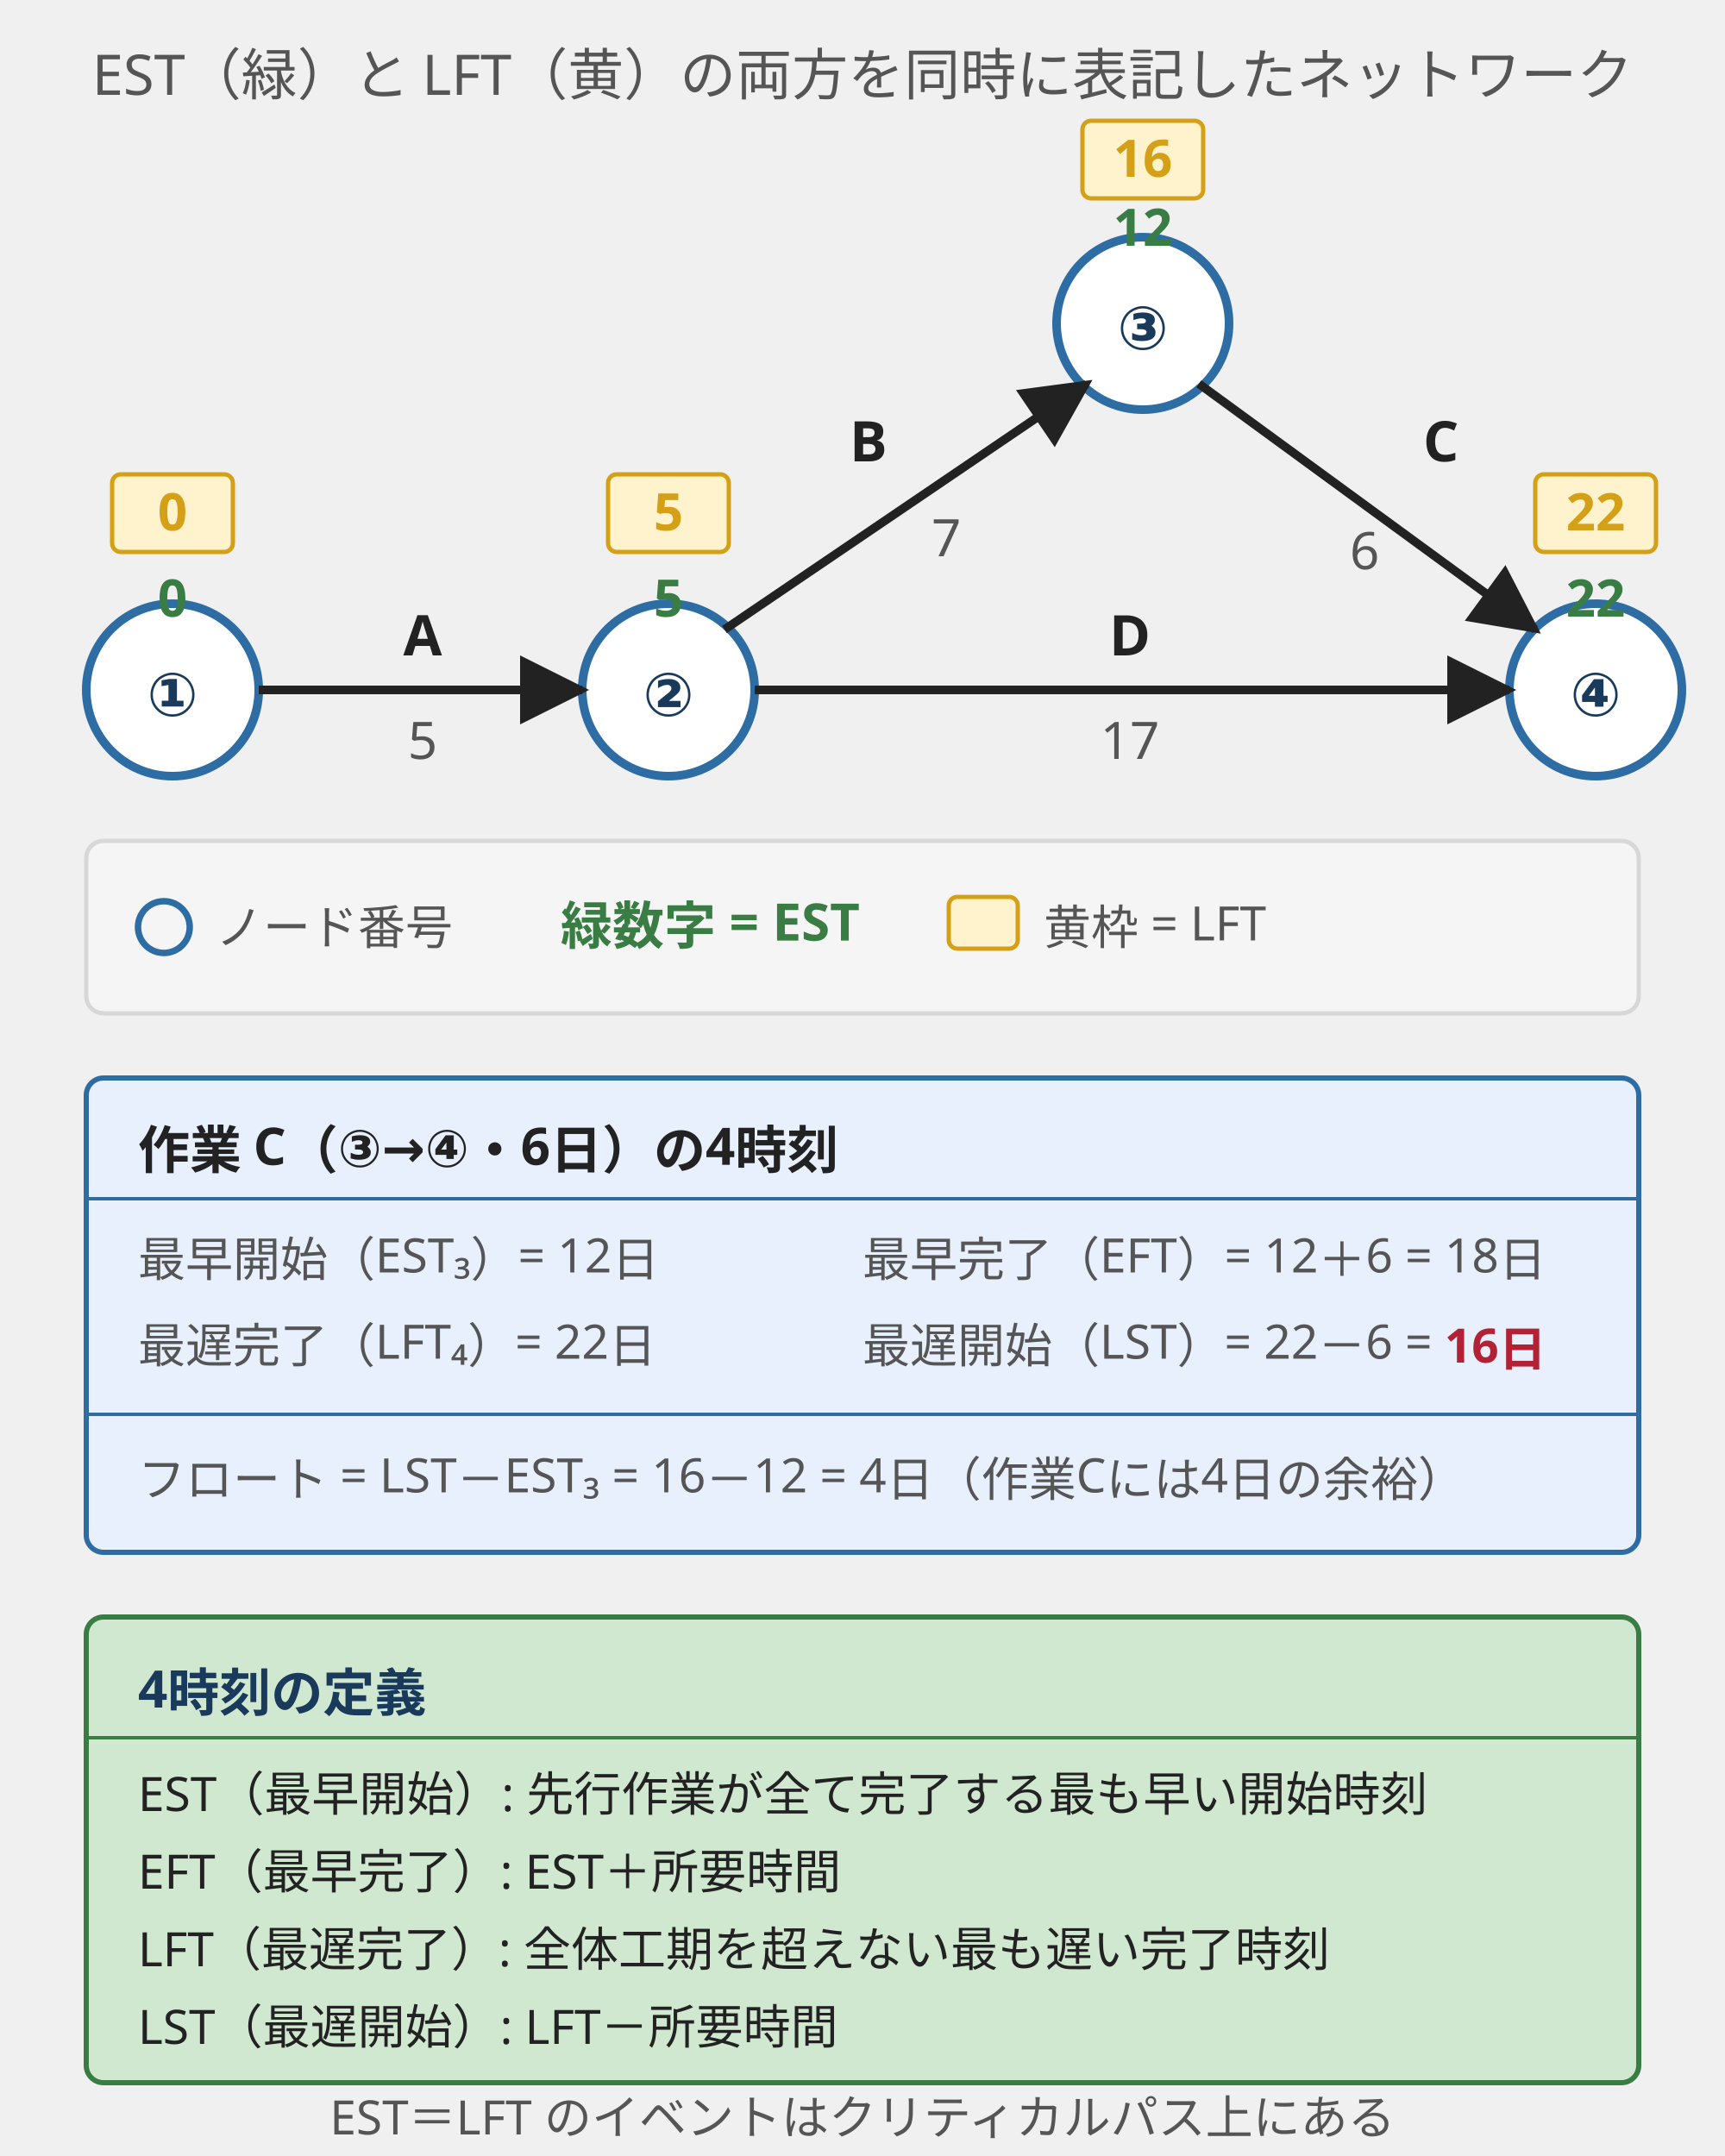
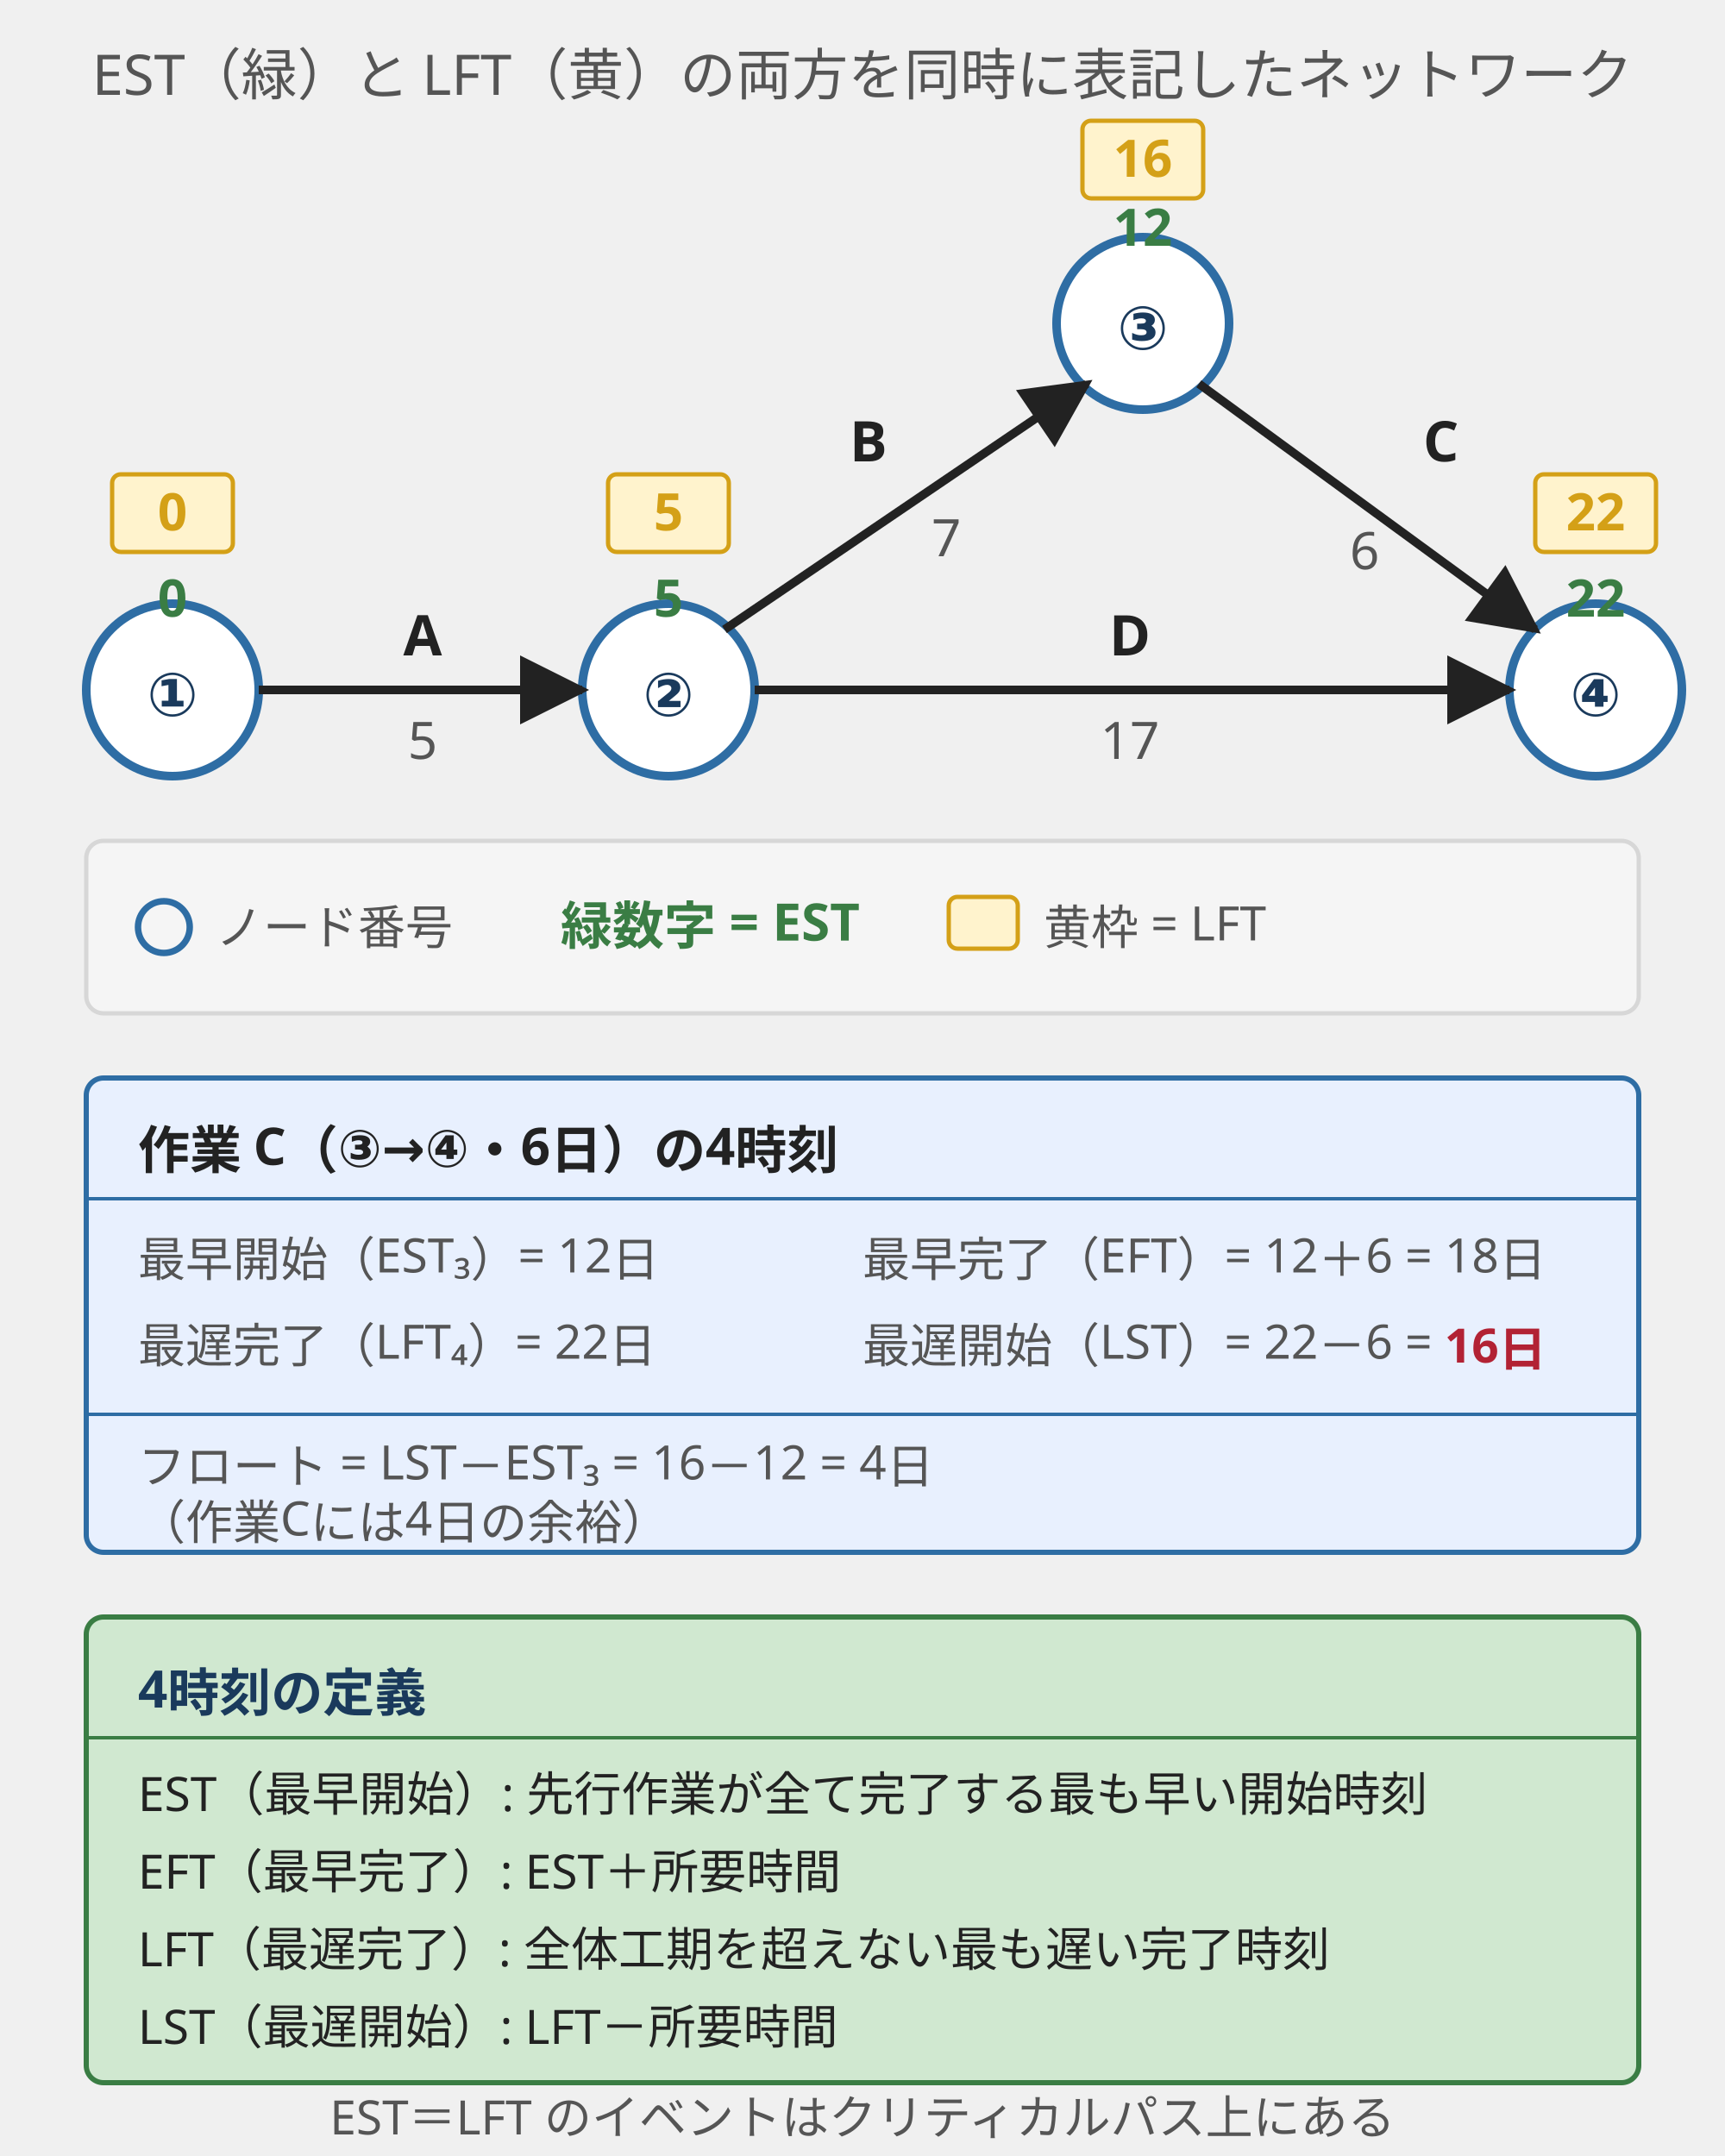
<svg xmlns="http://www.w3.org/2000/svg" viewBox="0 0 400 500" style="max-width:400px;width:100%" role="img" aria-label="4つの作業時刻（EST・LFT・EFT・LST）を1つのネットワークで確認する例">
  <defs>
    <marker id="arrow" viewBox="0 0 10 10" refX="9" refY="5" markerWidth="8" markerHeight="8" orient="auto">
      <path d="M0,0 L10,5 L0,10 z" fill="#222" />
    </marker>
  </defs>
  <style>
    .title { font-family: "Hiragino Sans","Yu Gothic",sans-serif; font-size: 13px; fill: #555; }
    .node-num { font-family: "Hiragino Sans","Yu Gothic",sans-serif; font-size: 14px; fill: #1a3a5c; font-weight: 600; }
    .activity { font-family: "Hiragino Sans","Yu Gothic",sans-serif; font-size: 13px; fill: #222; font-weight: 600; }
    .duration { font-family: "Hiragino Sans","Yu Gothic",sans-serif; font-size: 12px; fill: #555; }
    .est { font-family: "Hiragino Sans","Yu Gothic",sans-serif; font-size: 12px; fill: #3a7d44; font-weight: 700; }
    .lft-num { font-family: "Hiragino Sans","Yu Gothic",sans-serif; font-size: 12px; fill: #d4a017; font-weight: 700; }
    .lft-box { fill: #fff3cd; stroke: #d4a017; stroke-width: 1; }
    .legend-label { font-family: "Hiragino Sans","Yu Gothic",sans-serif; font-size: 12px; fill: #222; font-weight: 700; }
    .legend-sub { font-family: "Hiragino Sans","Yu Gothic",sans-serif; font-size: 11px; fill: #555; }
    .sub { font-family: "Hiragino Sans","Yu Gothic",sans-serif; font-size: 11px; fill: #555; }
    .rule-title { font-family: "Hiragino Sans","Yu Gothic",sans-serif; font-size: 12px; fill: #1a3a5c; font-weight: 700; }
    .rule-body { font-family: "Hiragino Sans","Yu Gothic",sans-serif; font-size: 11px; fill: #222; }
  </style>
  <text x="200" y="22" text-anchor="middle" class="title">EST（緑）と LFT（黄）の両方を同時に表記したネットワーク</text>
  <circle cx="40" cy="160" r="20" fill="#ffffff" stroke="#2e6da4" stroke-width="2" />
  <text x="40" y="166" text-anchor="middle" class="node-num">①</text>
  <text x="40" y="143" text-anchor="middle" class="est">0</text>
  <rect x="26" y="110" width="28" height="18" rx="2" class="lft-box" />
  <text x="40" y="123" text-anchor="middle" class="lft-num">0</text>
  <circle cx="155" cy="160" r="20" fill="#ffffff" stroke="#2e6da4" stroke-width="2" />
  <text x="155" y="166" text-anchor="middle" class="node-num">②</text>
  <text x="155" y="143" text-anchor="middle" class="est">5</text>
  <rect x="141" y="110" width="28" height="18" rx="2" class="lft-box" />
  <text x="155" y="123" text-anchor="middle" class="lft-num">5</text>
  <circle cx="265" cy="75" r="20" fill="#ffffff" stroke="#2e6da4" stroke-width="2" />
  <text x="265" y="81" text-anchor="middle" class="node-num">③</text>
  <text x="265" y="57" text-anchor="middle" class="est">12</text>
  <rect x="251" y="28" width="28" height="18" rx="2" class="lft-box" />
  <text x="265" y="41" text-anchor="middle" class="lft-num">16</text>
  <circle cx="370" cy="160" r="20" fill="#ffffff" stroke="#2e6da4" stroke-width="2" />
  <text x="370" y="166" text-anchor="middle" class="node-num">④</text>
  <text x="370" y="143" text-anchor="middle" class="est">22</text>
  <rect x="356" y="110" width="28" height="18" rx="2" class="lft-box" />
  <text x="370" y="123" text-anchor="middle" class="lft-num">22</text>
  <line x1="60" y1="160" x2="135" y2="160" stroke="#222" stroke-width="2" marker-end="url(#arrow)" />
  <text x="98" y="152" text-anchor="middle" class="activity">A</text>
  <text x="98" y="176" text-anchor="middle" class="duration">5</text>
  <line x1="168" y1="146" x2="252" y2="89" stroke="#222" stroke-width="2" marker-end="url(#arrow)" />
  <text x="197" y="107" class="activity">B</text>
  <text x="216" y="129" class="duration">7</text>
  <line x1="175" y1="160" x2="350" y2="160" stroke="#222" stroke-width="2" marker-end="url(#arrow)" />
  <text x="262" y="152" text-anchor="middle" class="activity">D</text>
  <text x="262" y="176" text-anchor="middle" class="duration">17</text>
  <line x1="278" y1="89" x2="356" y2="146" stroke="#222" stroke-width="2" marker-end="url(#arrow)" />
  <text x="330" y="107" class="activity">C</text>
  <text x="313" y="132" class="duration">6</text>
  <rect x="20" y="195" width="360" height="40" rx="4" fill="#f5f5f5" stroke="#d7d7d7" stroke-width="1" />
  <circle cx="38" cy="215" r="6" fill="none" stroke="#2e6da4" stroke-width="1.5" />
  <text x="50" y="219" class="sub">ノード番号</text>
  <text x="130" y="219" class="est">緑数字 = EST</text>
  <rect x="220" y="208" width="16" height="12" rx="2" class="lft-box" />
  <text x="242" y="219" class="sub">黄枠 = LFT</text>
  <rect x="20" y="250" width="360" height="110" rx="4" fill="#e8f0fe" stroke="#2e6da4" stroke-width="1.2" />
  <text x="32" y="271" class="legend-label">作業 C（③→④・6日）の4時刻</text>
  <line x1="20" y1="278" x2="380" y2="278" stroke="#2e6da4" stroke-width="0.8" />
  <text x="32" y="296" class="legend-sub">最早開始（EST₃）= 12日</text>
  <text x="200" y="296" class="legend-sub">最早完了（EFT）= 12＋6 = 18日</text>
  <text x="32" y="316" class="legend-sub">最遅完了（LFT₄）= 22日</text>
  <text x="200" y="316" font-family="Hiragino Sans,Yu Gothic,sans-serif" font-size="11" fill="#555">最遅開始（LST）= 22－6 = <tspan fill="#b22234" font-weight="700">16日</tspan>
  </text>
  <line x1="20" y1="328" x2="380" y2="328" stroke="#2e6da4" stroke-width="0.8" />
-   <text x="32" y="347" class="legend-sub">フロート = LST－EST₃ = 16－12 = 4日（作業Cには4日の余裕）</text>
+   <text x="32" y="344" class="legend-sub">フロート = LST－EST₃ = 16－12 = 4日</text>
+   <text x="32" y="357" class="legend-sub">（作業Cには4日の余裕）</text>
  <rect x="20" y="375" width="360" height="108" rx="4" fill="#d0e8d0" stroke="#3a7d44" stroke-width="1.2" />
  <text x="32" y="396" class="rule-title">4時刻の定義</text>
  <line x1="20" y1="403" x2="380" y2="403" stroke="#3a7d44" stroke-width="0.8" />
  <text x="32" y="420" class="rule-body">EST（最早開始）: 先行作業が全て完了する最も早い開始時刻</text>
  <text x="32" y="438" class="rule-body">EFT（最早完了）: EST＋所要時間</text>
  <text x="32" y="456" class="rule-body">LFT（最遅完了）: 全体工期を超えない最も遅い完了時刻</text>
  <text x="32" y="474" class="rule-body">LST（最遅開始）: LFT－所要時間</text>
  <text x="200" y="495" text-anchor="middle" class="sub">EST＝LFT のイベントはクリティカルパス上にある</text>
</svg>
